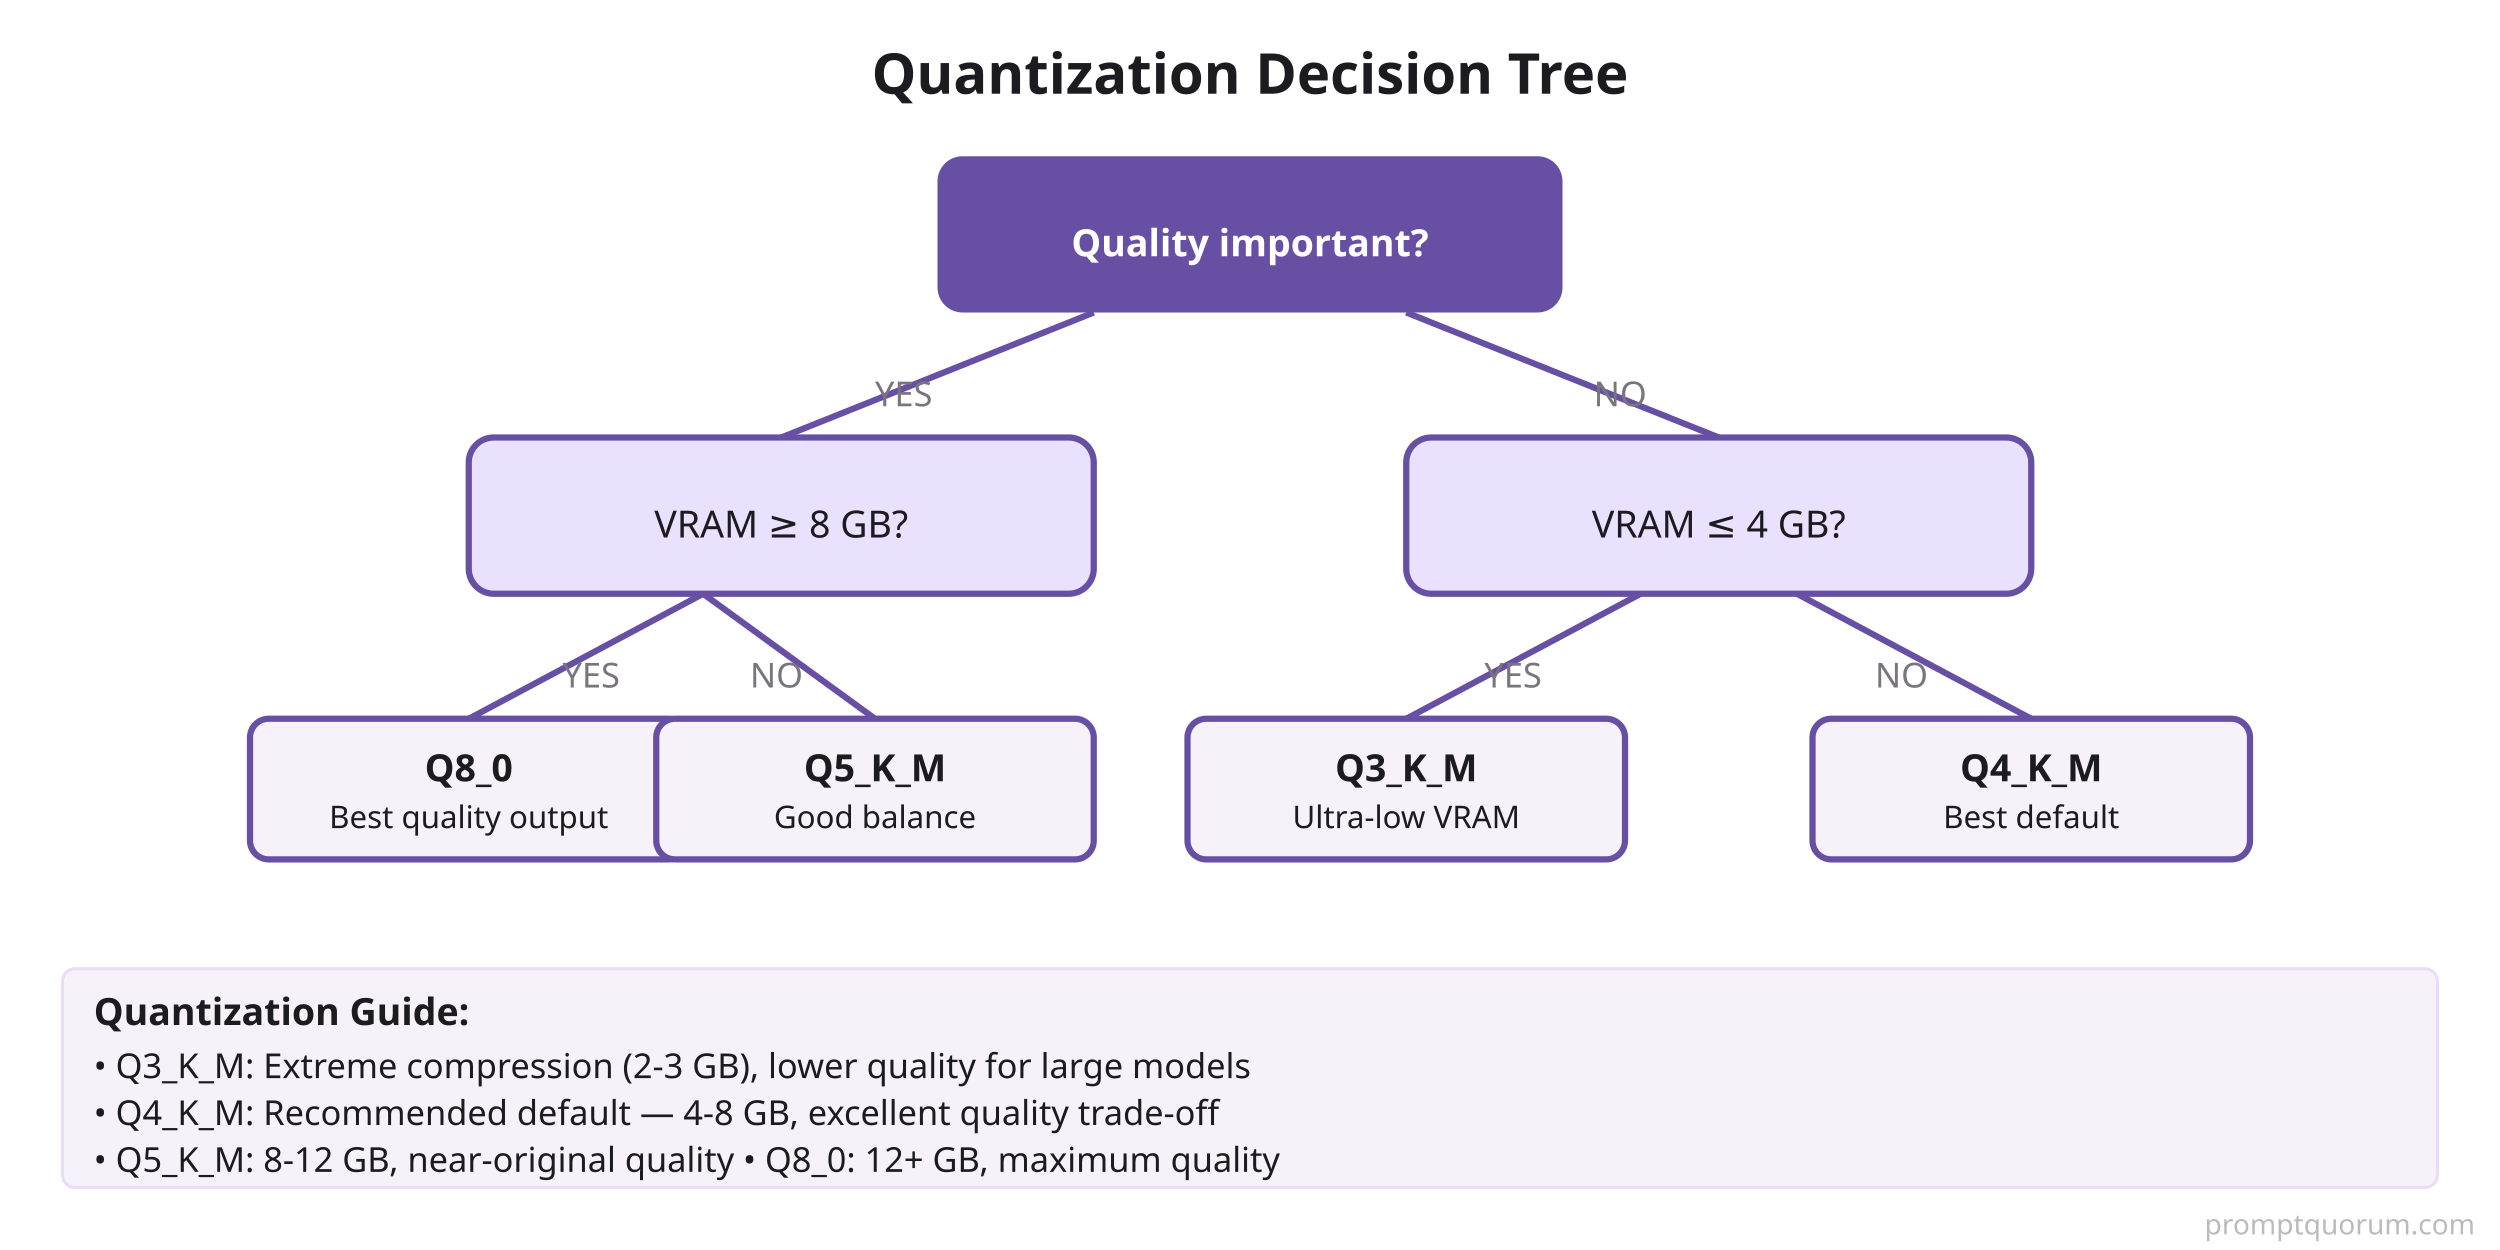
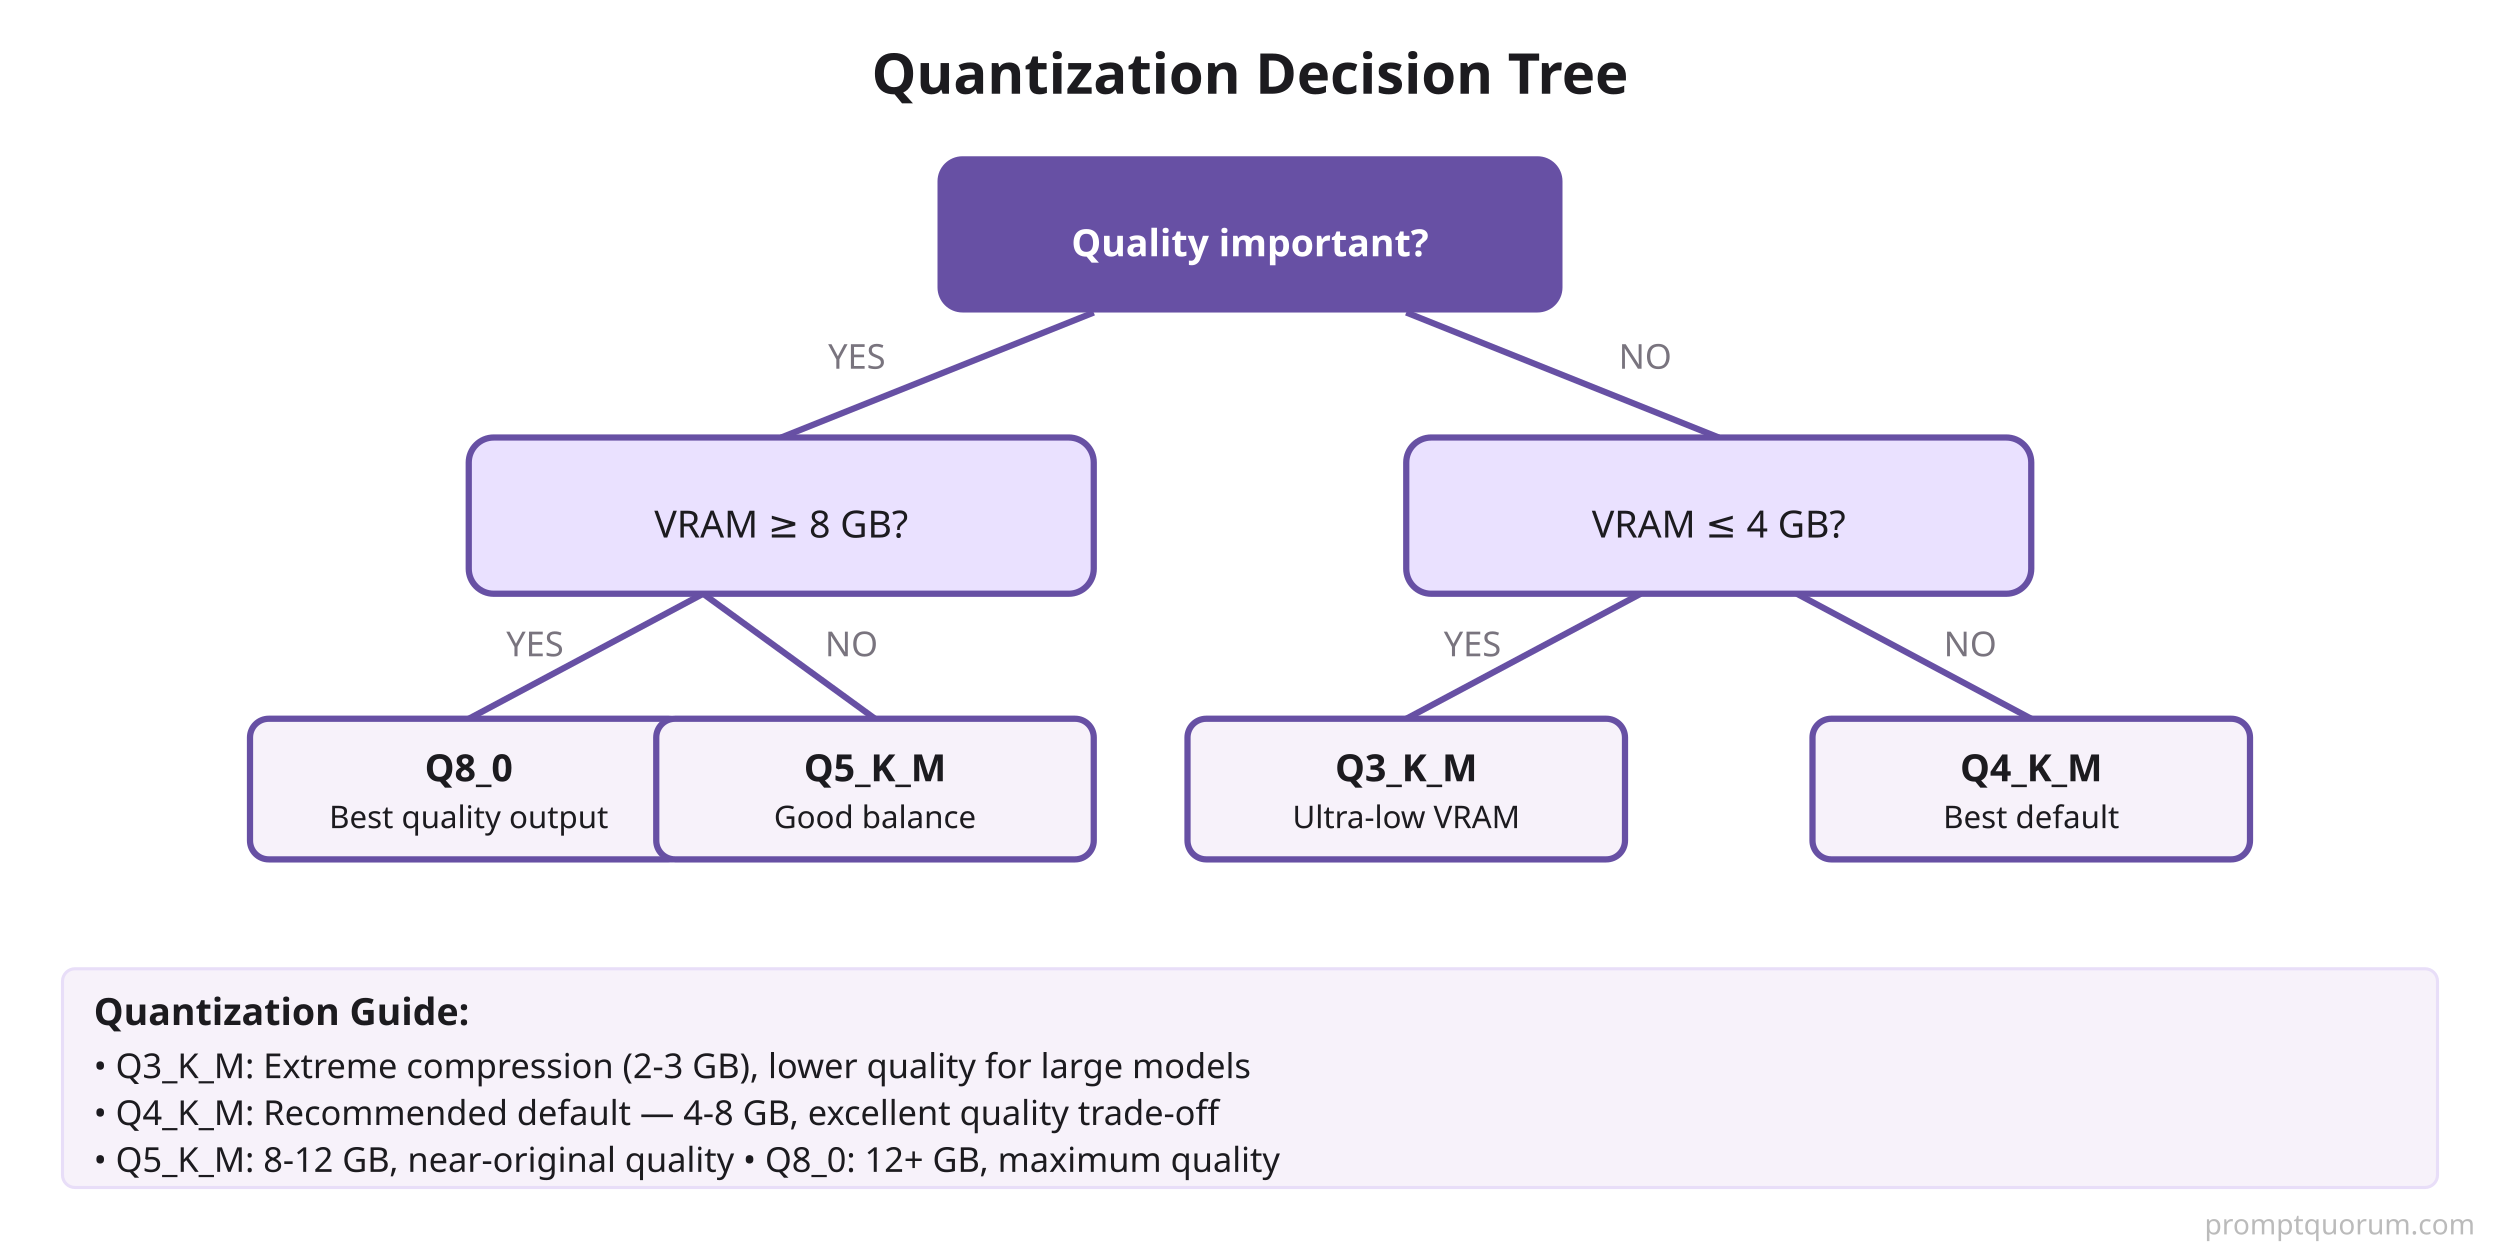
<svg xmlns="http://www.w3.org/2000/svg" viewBox="0 0 800 400">
  <defs>
    <style>
      .bg { fill: #FFFFFF; }
      .title { fill: #1C1B1F; font-family: system-ui, sans-serif; font-size: 18px; font-weight: 600; }
      .box-start { fill: #6750A4; }
      .box-decision { fill: #EAE1FF; stroke: #6750A4; stroke-width: 2; }
      .box-result { fill: #F7F2FA; stroke: #6750A4; stroke-width: 2; }
      .text-white { fill: #FFFFFF; font-family: system-ui, sans-serif; font-size: 12px; font-weight: 600; text-anchor: middle; }
      .text-dark { fill: #1C1B1F; font-family: system-ui, sans-serif; font-size: 12px; text-anchor: middle; }
      .text-label { fill: #79747E; font-family: system-ui, sans-serif; font-size: 11px; }
      .line { stroke: #6750A4; stroke-width: 2; fill: none; }
    </style>
  </defs>
  <rect class="bg" width="800" height="400" />
  <text x="400" y="30" class="title" text-anchor="middle">Quantization Decision Tree</text>
  <rect x="300" y="50" width="200" height="50" class="box-start" rx="8" />
  <text x="400" y="82" class="text-white">Quality important?</text>
  <line class="line" x1="350" y1="100" x2="250" y2="140" />
-   <text x="280" y="130" class="text-label">YES</text>
+   <text x="265" y="118" class="text-label">YES</text>
  <rect x="150" y="140" width="200" height="50" class="box-decision" rx="8" />
  <text x="250" y="172" class="text-dark">VRAM ≥ 8 GB?</text>
  <line class="line" x1="225" y1="190" x2="150" y2="230" />
-   <text x="180" y="220" class="text-label">YES</text>
+   <text x="162" y="210" class="text-label">YES</text>
  <rect x="80" y="230" width="140" height="45" class="box-result" rx="6" />
  <text x="150" y="250" class="text-dark" style="font-weight: 600;">Q8_0</text>
  <text x="150" y="265" class="text-dark" style="font-size: 10px;">Best quality output</text>
  <line class="line" x1="225" y1="190" x2="280" y2="230" />
-   <text x="240" y="220" class="text-label">NO</text>
+   <text x="264" y="210" class="text-label">NO</text>
  <rect x="210" y="230" width="140" height="45" class="box-result" rx="6" />
  <text x="280" y="250" class="text-dark" style="font-weight: 600;">Q5_K_M</text>
  <text x="280" y="265" class="text-dark" style="font-size: 10px;">Good balance</text>
  <line class="line" x1="450" y1="100" x2="550" y2="140" />
-   <text x="510" y="130" class="text-label">NO</text>
+   <text x="518" y="118" class="text-label">NO</text>
  <rect x="450" y="140" width="200" height="50" class="box-decision" rx="8" />
  <text x="550" y="172" class="text-dark">VRAM ≤ 4 GB?</text>
  <line class="line" x1="525" y1="190" x2="450" y2="230" />
-   <text x="475" y="220" class="text-label">YES</text>
+   <text x="462" y="210" class="text-label">YES</text>
  <rect x="380" y="230" width="140" height="45" class="box-result" rx="6" />
  <text x="450" y="250" class="text-dark" style="font-weight: 600;">Q3_K_M</text>
  <text x="450" y="265" class="text-dark" style="font-size: 10px;">Ultra-low VRAM</text>
  <line class="line" x1="575" y1="190" x2="650" y2="230" />
-   <text x="600" y="220" class="text-label">NO</text>
+   <text x="622" y="210" class="text-label">NO</text>
  <rect x="580" y="230" width="140" height="45" class="box-result" rx="6" />
  <text x="650" y="250" class="text-dark" style="font-weight: 600;">Q4_K_M</text>
  <text x="650" y="265" class="text-dark" style="font-size: 10px;">Best default</text>
  <rect x="20" y="310" width="760" height="70" style="fill: #F7F2FA; stroke: #E8DEF8; stroke-width: 1;" rx="4" />
  <text x="30" y="328" class="text-dark" style="font-weight: 600; text-anchor: start;">Quantization Guide:</text>
  <text x="30" y="345" class="text-dark" style="font-size: 11px; text-anchor: start;">• Q3_K_M: Extreme compression (2-3 GB), lower quality for large models</text>
  <text x="30" y="360" class="text-dark" style="font-size: 11px; text-anchor: start;">• Q4_K_M: Recommended default — 4-8 GB, excellent quality trade-off</text>
  <text x="30" y="375" class="text-dark" style="font-size: 11px; text-anchor: start;">• Q5_K_M: 8-12 GB, near-original quality  •  Q8_0: 12+ GB, maximum quality</text>
  <text x="792" y="395" font-family="system-ui,sans-serif" font-size="9" fill="#BBBBBB" text-anchor="end">promptquorum.com</text>
</svg>
